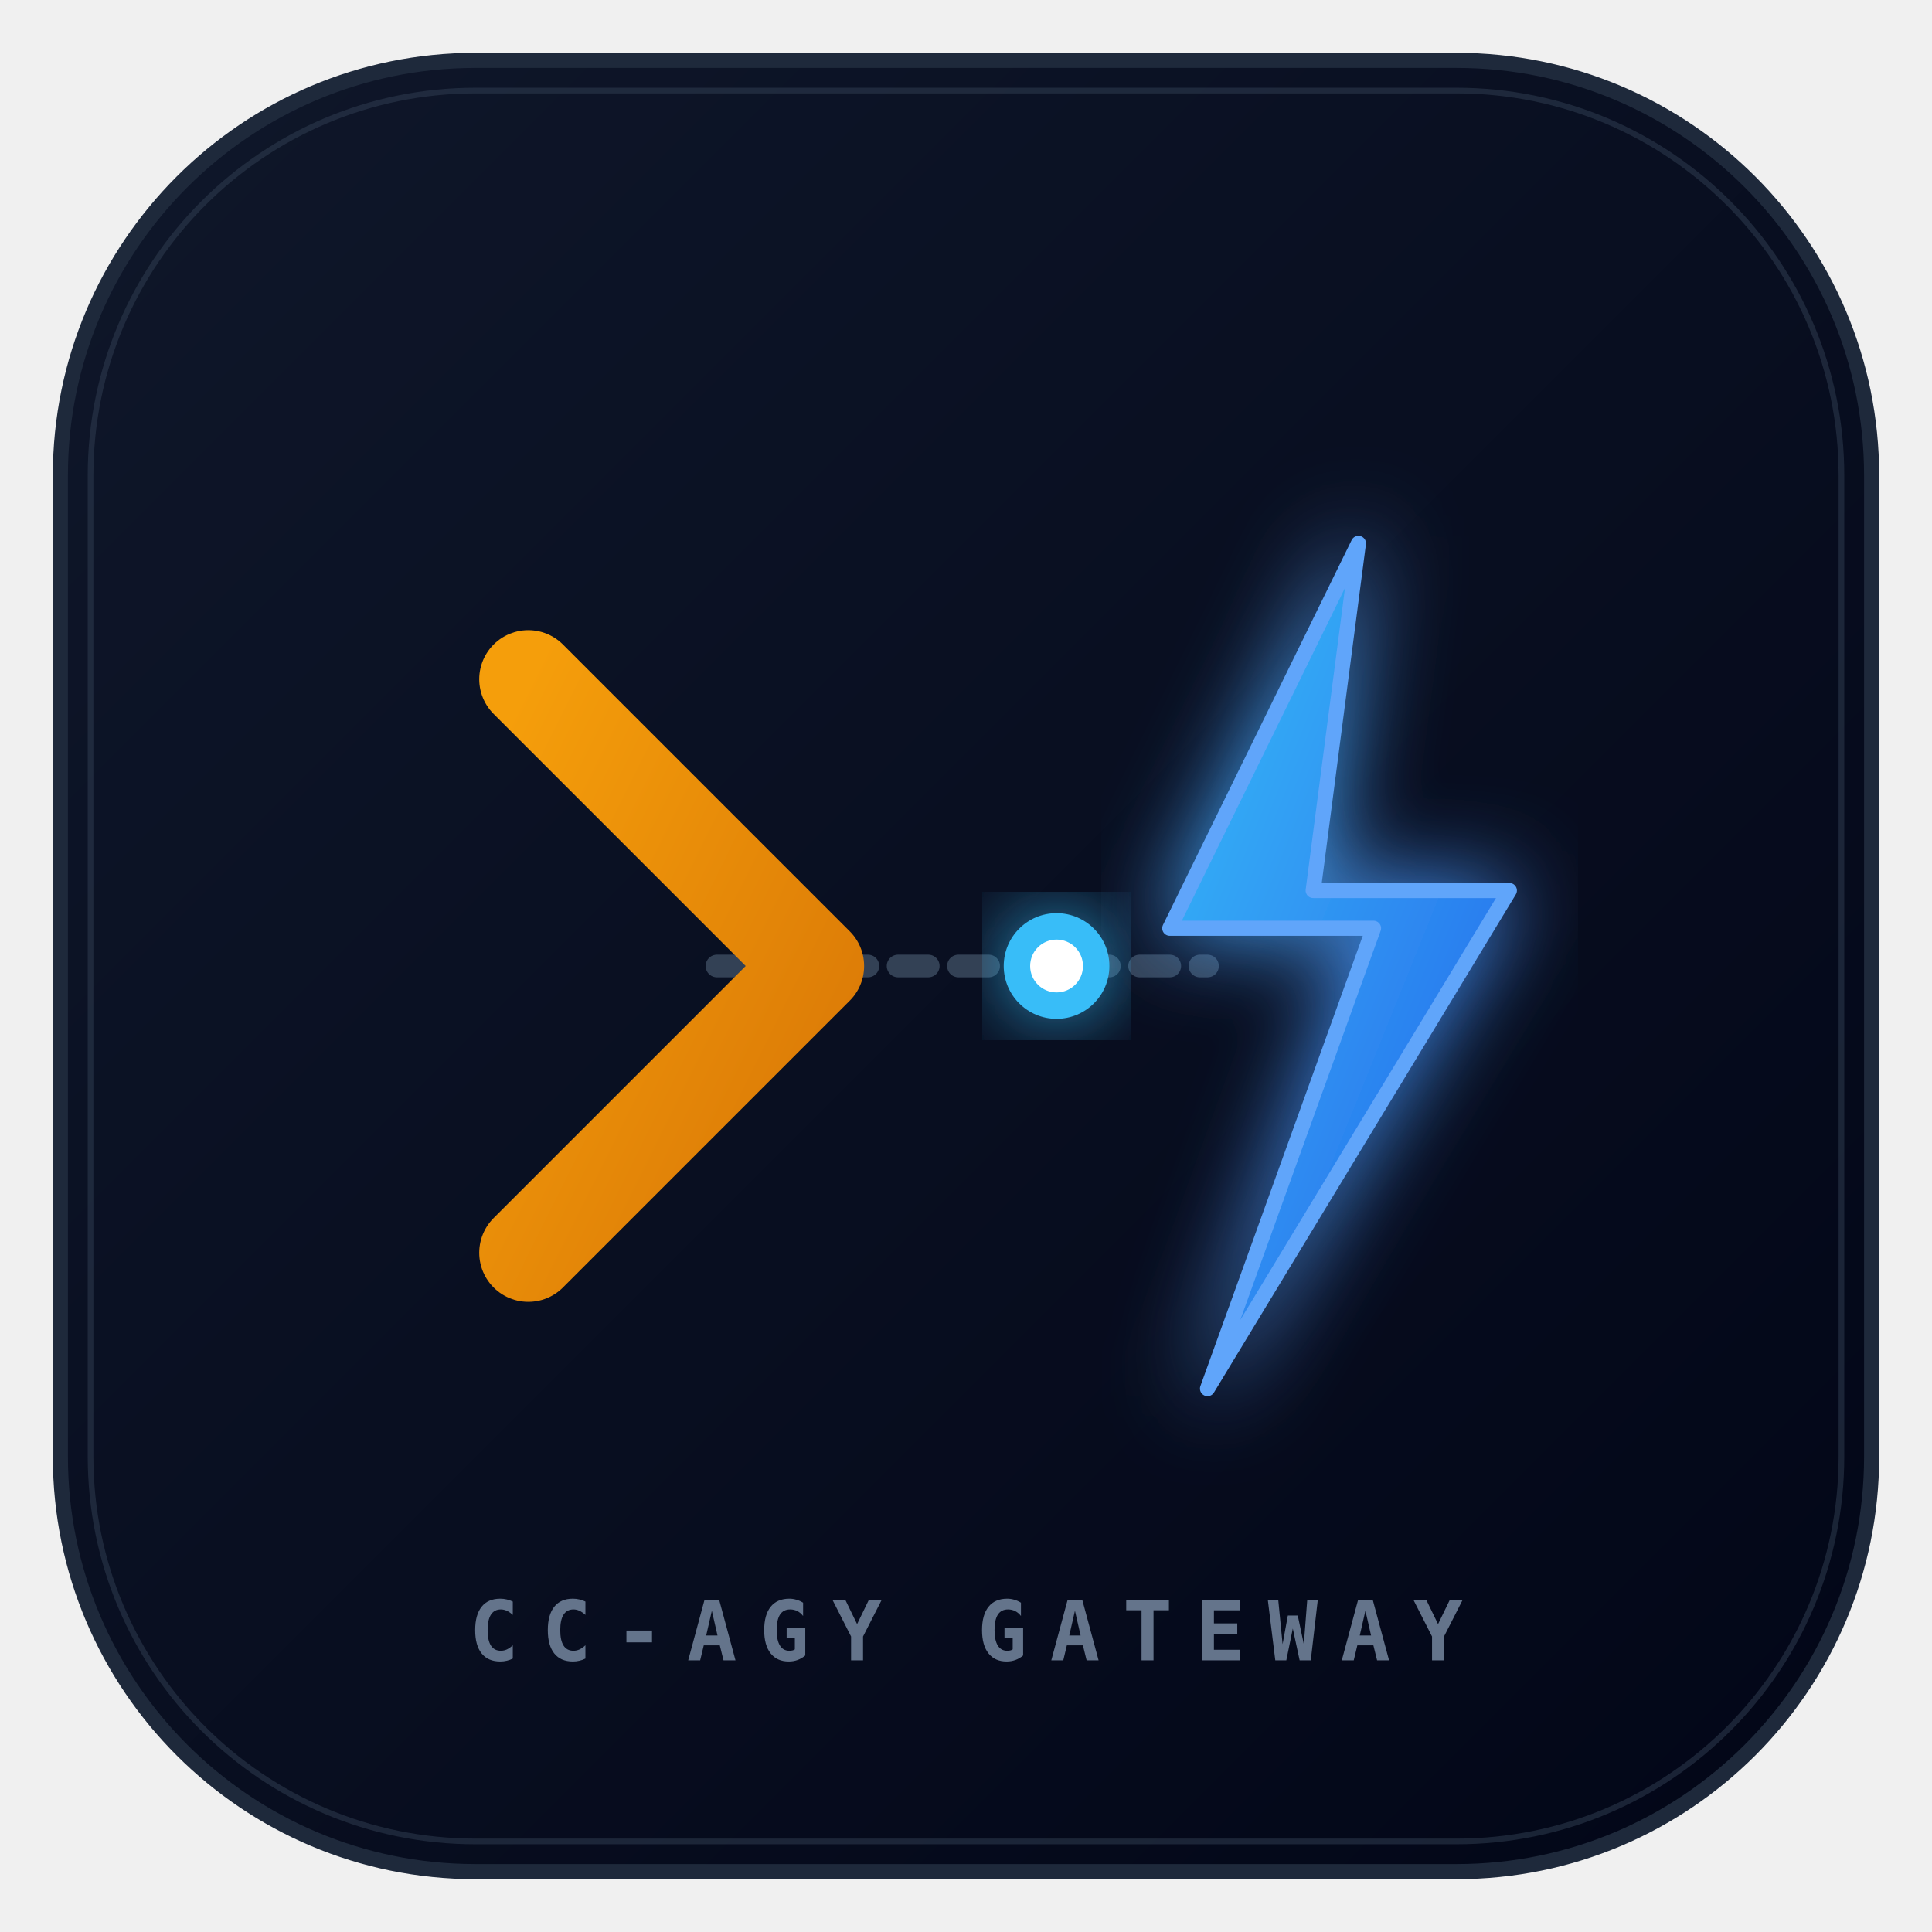
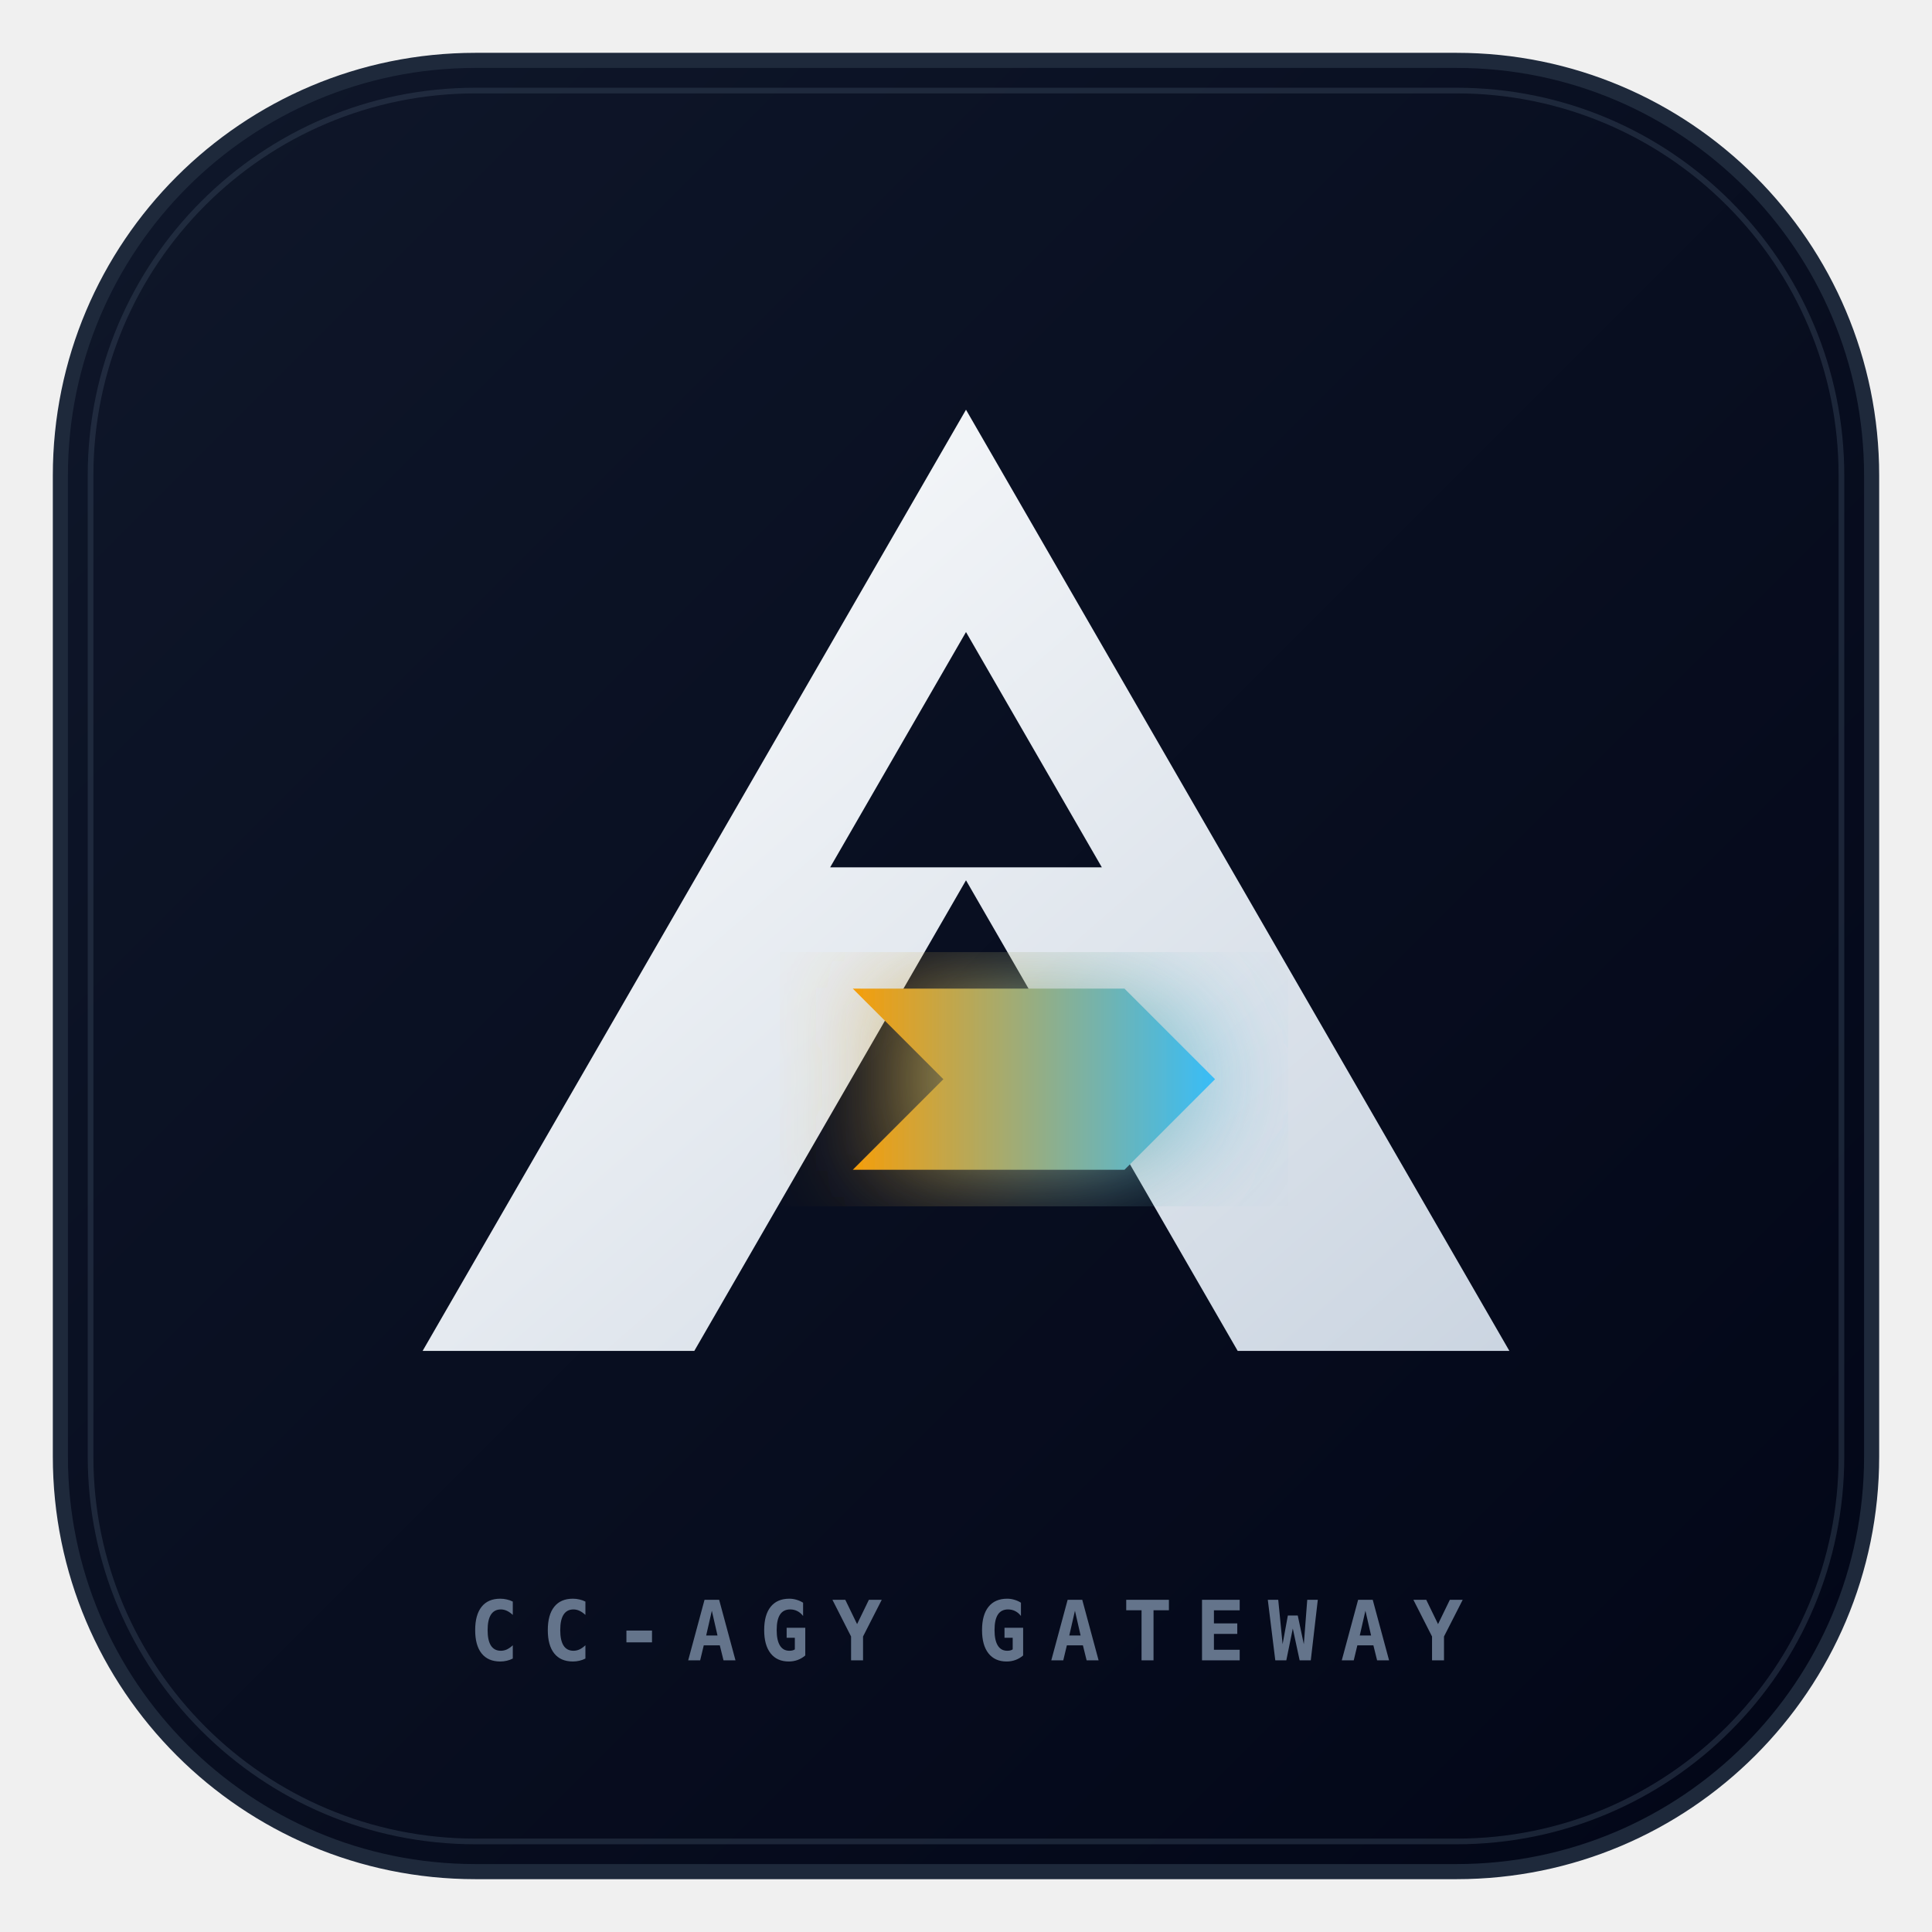
<svg xmlns="http://www.w3.org/2000/svg" viewBox="0 0 512 512" width="100%" height="100%">
  <defs>
    <linearGradient id="bgGrad" x1="0%" y1="0%" x2="100%" y2="100%">
      <stop offset="0%" stop-color="#0F172A" />
      <stop offset="100%" stop-color="#020617" />
    </linearGradient>
-     <linearGradient id="claudeGrad" x1="0%" y1="0%" x2="100%" y2="100%">
+     <linearGradient id="deltaGrad" x1="0%" y1="0%" x2="100%" y2="100%">
+       <stop offset="0%" stop-color="#FFFFFF" />
+       <stop offset="100%" stop-color="#CBD5E1" />
+     </linearGradient>
+     <linearGradient id="agentVector" x1="0%" y1="0%" x2="100%" y2="0%">
      <stop offset="0%" stop-color="#F59E0B" />
-       <stop offset="100%" stop-color="#D97706" />
-     </linearGradient>
-     <linearGradient id="tpuGrad" x1="0%" y1="0%" x2="100%" y2="100%">
-       <stop offset="0%" stop-color="#38BDF8" />
-       <stop offset="100%" stop-color="#2563EB" />
+       <stop offset="100%" stop-color="#38BDF8" />
    </linearGradient>
    <filter id="glow" x="-20%" y="-20%" width="140%" height="140%">
-       <feGaussianBlur stdDeviation="12" result="blur" />
+       <feGaussianBlur stdDeviation="10" result="blur" />
      <feComposite in="SourceGraphic" in2="blur" operator="over" />
    </filter>
  </defs>
  <rect x="16" y="16" width="480" height="480" rx="110" fill="url(#bgGrad)" stroke="#1E293B" stroke-width="4" />
  <rect x="24" y="24" width="464" height="464" rx="102" fill="none" stroke="#334155" stroke-width="1.5" stroke-opacity="0.5" />
-   <line x1="190" y1="256" x2="320" y2="256" stroke="#334155" stroke-width="6" stroke-dasharray="8 8" stroke-linecap="round" />
-   <path d="M 140 180 L 216 256 L 140 332" fill="none" stroke="url(#claudeGrad)" stroke-width="26" stroke-linecap="round" stroke-linejoin="round" />
-   <line x1="216" y1="332" x2="252" y2="332" stroke="url(#claudeGrad)" stroke-width="22" stroke-linecap="round" />
-   <circle cx="280" cy="256" r="14" fill="#38BDF8" filter="url(#glow)" />
-   <circle cx="280" cy="256" r="7" fill="#FFFFFF" />
-   <path d="M 360 144 L 310 246 L 364 246 L 320 368 L 400 236 L 348 236 Z" fill="url(#tpuGrad)" stroke="#60A5FA" stroke-width="4" stroke-linejoin="round" filter="url(#glow)" />
+   <g transform="translate(64, 40) scale(1.5)">
+     <path d="M 128 45.72 L 224 212 L 176 212 L 128 128.86 L 80 212 L 32 212 Z              M 128 85 L 152 126.57 L 104 126.57 Z" fill="url(#deltaGrad)" fill-rule="evenodd" />
+     <polygon points="108,180 156,180 172,164 156,148 108,148 124,164" fill="url(#agentVector)" filter="url(#glow)" />
+   </g>
  <text x="256" y="440" text-anchor="middle" fill="#64748B" font-family="ui-monospace, SFMono-Regular, Menlo, Monaco, Consolas, monospace" font-size="22" font-weight="700" letter-spacing="6">CC-AGY GATEWAY</text>
</svg>
